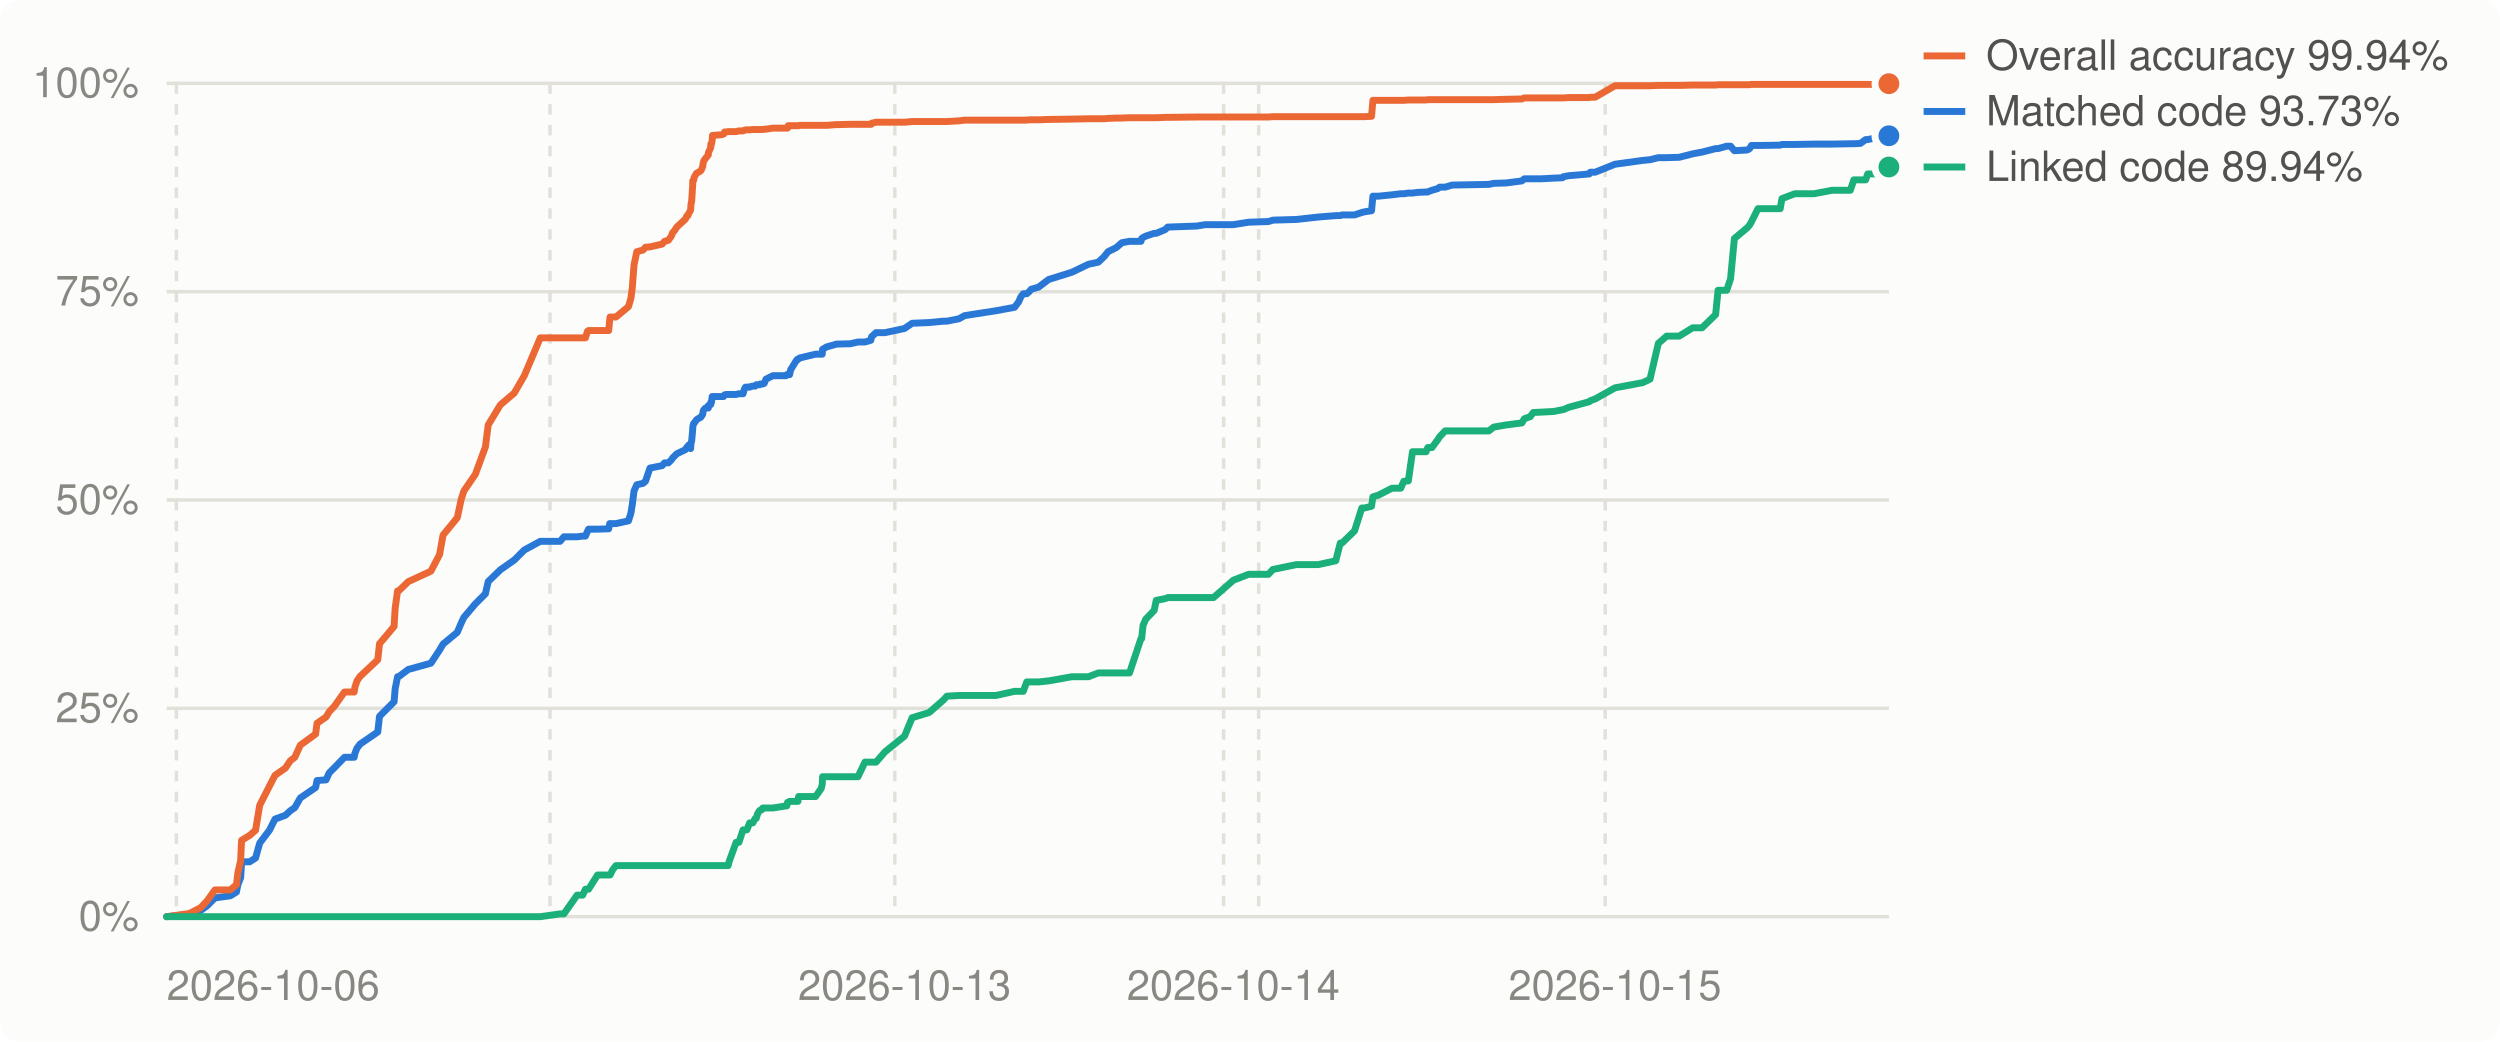
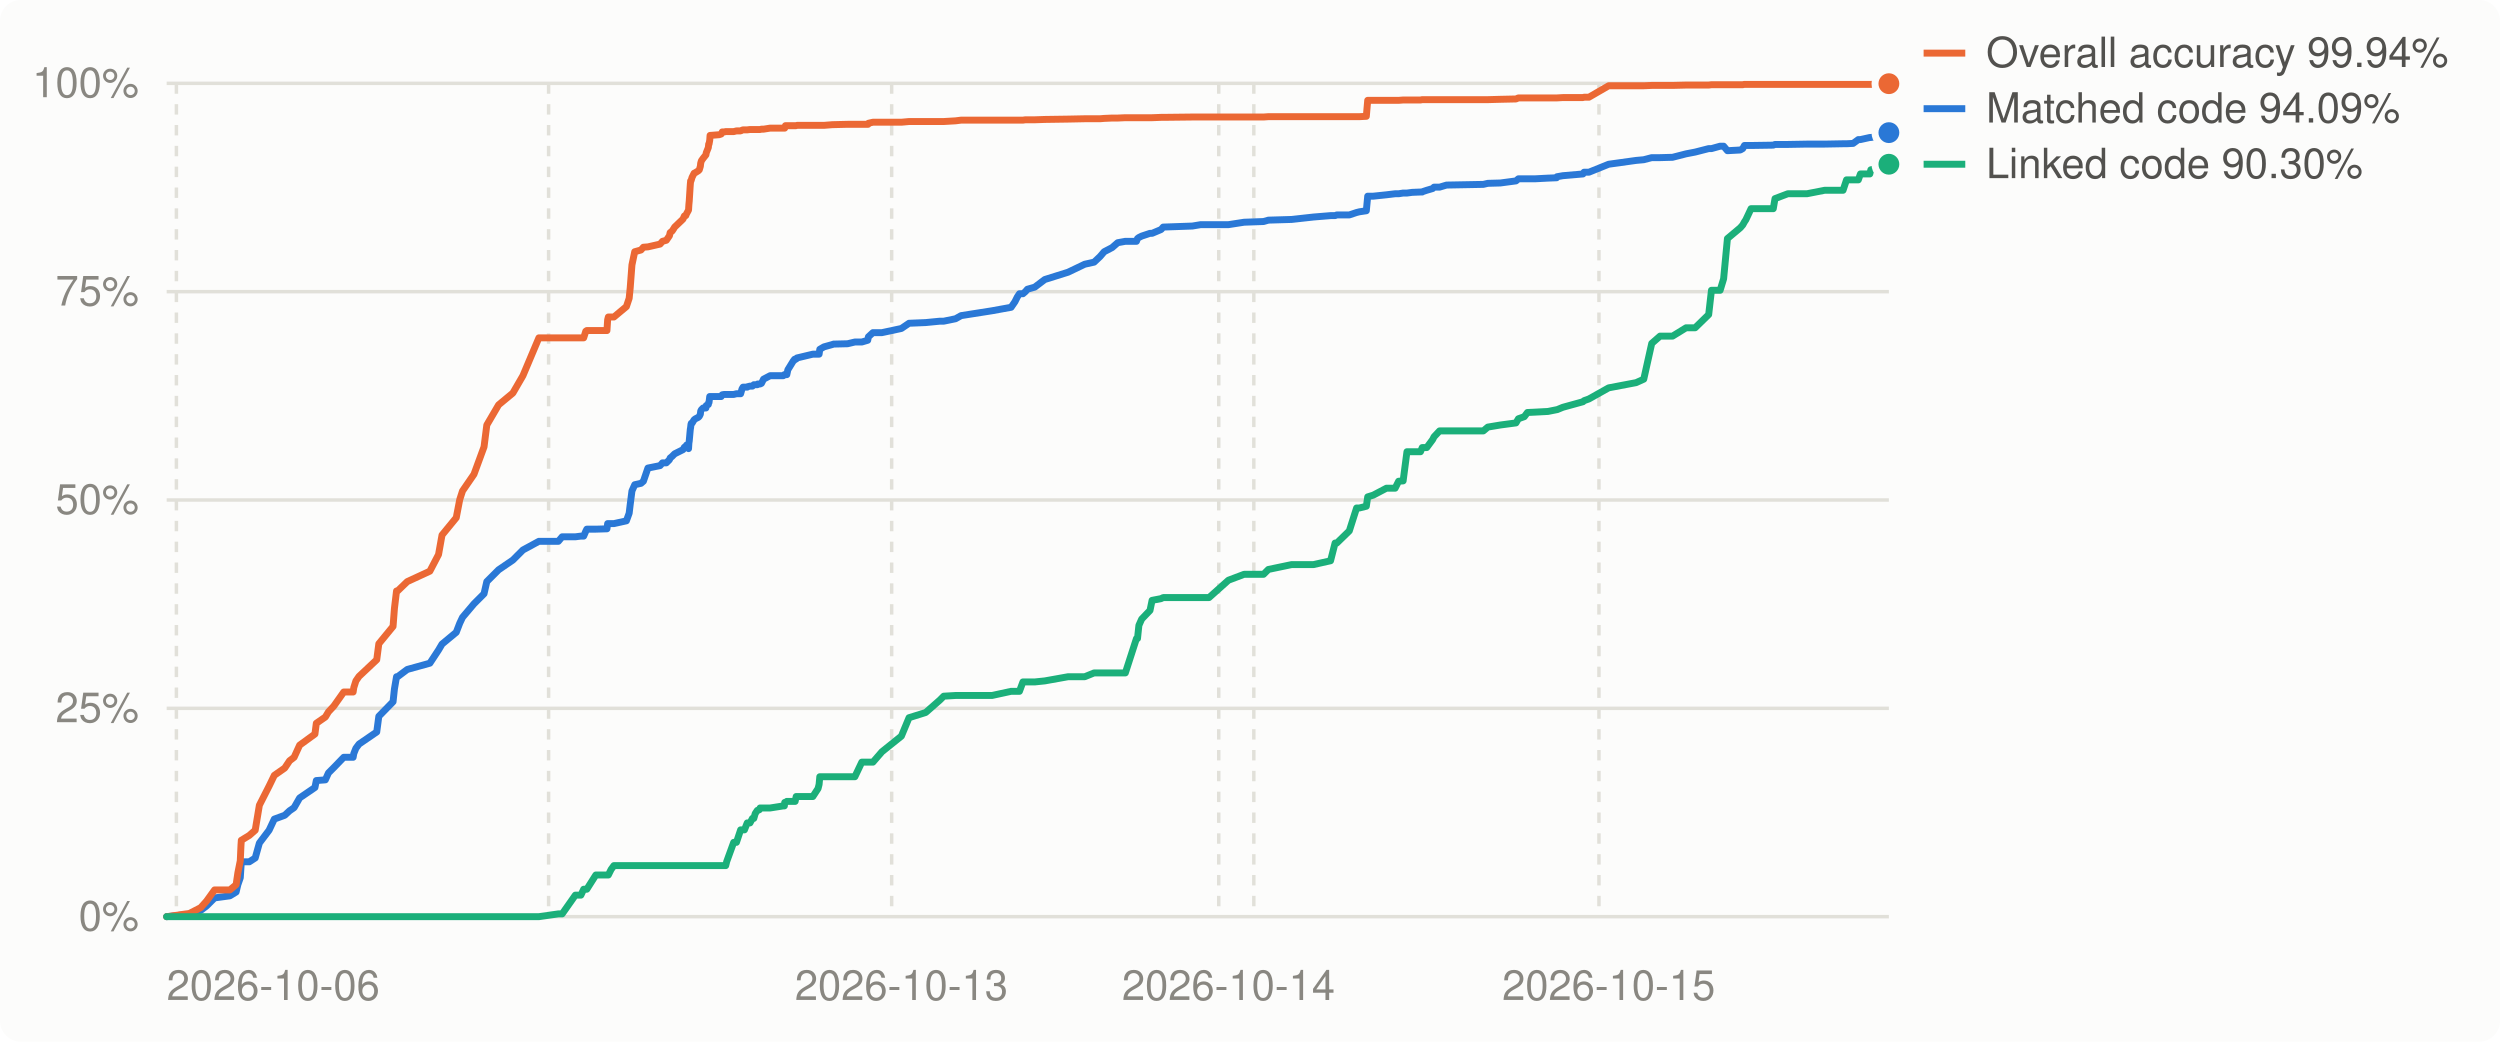
<svg xmlns="http://www.w3.org/2000/svg" viewBox="0 0 720 300" width="720" height="300" role="img" aria-label="Decompilation progress over time">
  <style>
.bg{fill:#fcfcfb}.grid{stroke:#e1e0d9}.muted{fill:#898781}.lbl{fill:#52514e}.ln0{stroke:#2a78d6}.dot0{fill:#2a78d6;stroke:#fcfcfb}.ln1{stroke:#eb6834}.dot1{fill:#eb6834;stroke:#fcfcfb}.ln2{stroke:#1baf7a}.dot2{fill:#1baf7a;stroke:#fcfcfb}
@media (prefers-color-scheme: dark){.bg{fill:#1a1a19}.grid{stroke:#2c2c2a}.muted{fill:#898781}.lbl{fill:#c3c2b7}.ln0{stroke:#3987e5}.dot0{fill:#3987e5;stroke:#1a1a19}.ln1{stroke:#d95926}.dot1{fill:#d95926;stroke:#1a1a19}.ln2{stroke:#199e70}.dot2{fill:#199e70;stroke:#1a1a19}}
text{font:12px -apple-system,BlinkMacSystemFont,'Segoe UI',Helvetica,Arial,sans-serif}
</style>
  <rect class="bg" width="720" height="300" rx="6" />
  <line x1="48" x2="544" y1="264.0" y2="264.0" class="grid" stroke-width="1" />
  <text x="40" y="268.0" class="muted" text-anchor="end">0%</text>
  <line x1="48" x2="544" y1="204.0" y2="204.0" class="grid" stroke-width="1" />
  <text x="40" y="208.0" class="muted" text-anchor="end">25%</text>
  <line x1="48" x2="544" y1="144.0" y2="144.0" class="grid" stroke-width="1" />
  <text x="40" y="148.0" class="muted" text-anchor="end">50%</text>
  <line x1="48" x2="544" y1="84.0" y2="84.0" class="grid" stroke-width="1" />
  <text x="40" y="88.0" class="muted" text-anchor="end">75%</text>
  <line x1="48" x2="544" y1="24.0" y2="24.0" class="grid" stroke-width="1" />
  <text x="40" y="28.0" class="muted" text-anchor="end">100%</text>
  <line x1="50.8" x2="50.8" y1="24" y2="264" class="grid" stroke-width="1" stroke-dasharray="3 3" />
-   <line x1="158.4" x2="158.4" y1="24" y2="264" class="grid" stroke-width="1" stroke-dasharray="3 3" />
-   <line x1="257.7" x2="257.7" y1="24" y2="264" class="grid" stroke-width="1" stroke-dasharray="3 3" />
-   <line x1="352.4" x2="352.4" y1="24" y2="264" class="grid" stroke-width="1" stroke-dasharray="3 3" />
-   <line x1="362.5" x2="362.5" y1="24" y2="264" class="grid" stroke-width="1" stroke-dasharray="3 3" />
-   <line x1="462.3" x2="462.3" y1="24" y2="264" class="grid" stroke-width="1" stroke-dasharray="3 3" />
+   <line x1="158.0" x2="158.0" y1="24" y2="264" class="grid" stroke-width="1" stroke-dasharray="3 3" />
+   <line x1="256.8" x2="256.8" y1="24" y2="264" class="grid" stroke-width="1" stroke-dasharray="3 3" />
+   <line x1="351.0" x2="351.0" y1="24" y2="264" class="grid" stroke-width="1" stroke-dasharray="3 3" />
+   <line x1="361.1" x2="361.1" y1="24" y2="264" class="grid" stroke-width="1" stroke-dasharray="3 3" />
+   <line x1="460.5" x2="460.5" y1="24" y2="264" class="grid" stroke-width="1" stroke-dasharray="3 3" />
  <text class="muted" x="48.0" y="288" text-anchor="start">2026-10-06</text>
-   <text class="muted" x="260.5" y="288" text-anchor="middle">2026-10-13</text>
-   <text class="muted" x="355.2" y="288" text-anchor="middle">2026-10-14</text>
-   <text class="muted" x="465.1" y="288" text-anchor="middle">2026-10-15</text>
-   <polyline points="48.0,264.0 53.7,263.4 54.5,263.3 57.8,262.2 59.6,260.9 61.9,258.6 66.3,258.0 68.1,256.9 68.5,254.8 69.3,252.8 69.5,249.7 69.6,248.2 71.9,248.2 73.6,247.1 74.8,242.8 77.6,239.1 79.2,235.9 82.2,234.8 83.6,233.5 84.9,232.6 86.5,229.8 90.9,226.8 91.3,224.8 93.9,224.6 94.8,222.6 96.3,221.1 99.2,218.1 102.0,218.1 102.2,217.0 102.8,215.5 103.7,214.3 108.8,210.8 109.3,206.3 113.5,202.1 113.8,198.4 114.5,194.9 114.8,194.9 117.6,192.8 124.1,191.0 126.6,187.2 127.6,185.5 131.7,182.1 132.8,179.5 133.6,177.8 136.9,173.9 139.8,171.0 140.6,167.5 144.1,164.1 148.1,161.3 151.0,158.4 155.6,155.9 161.3,155.9 162.4,154.6 166.2,154.6 167.8,154.4 168.6,154.4 169.2,153.0 169.5,152.4 172.1,152.4 175.3,152.3 175.6,150.8 175.7,150.8 176.5,150.8 177.4,150.8 181.0,150.0 181.7,147.8 182.1,145.3 182.6,141.4 183.4,139.6 185.2,139.2 185.9,138.6 187.2,134.8 190.7,134.1 191.4,133.3 192.5,133.3 193.4,132.4 193.7,131.9 194.1,131.5 194.2,131.4 194.6,131.0 194.9,130.7 197.4,129.5 197.8,128.8 198.1,128.7 198.3,128.2 198.9,129.2 199.0,127.6 199.2,127.0 199.5,123.7 199.5,123.1 199.7,122.2 199.8,121.9 199.9,121.9 200.6,120.9 201.0,120.6 201.8,120.2 202.0,119.9 202.4,119.3 202.5,118.4 202.7,118.0 203.2,117.5 204.0,117.5 204.0,116.8 204.7,116.5 204.7,115.9 204.9,115.9 205.1,114.2 205.2,114.2 206.5,114.2 207.8,114.2 208.4,114.2 208.7,113.7 208.7,113.7 209.3,113.6 209.7,113.6 210.0,113.6 212.0,113.6 212.8,113.4 214.0,113.4 214.4,112.0 214.7,111.5 215.1,111.5 215.9,111.5 215.9,111.4 216.8,111.2 217.5,111.2 217.8,110.8 218.2,110.8 218.8,110.8 218.9,110.6 219.4,110.6 219.5,110.6 219.7,110.6 220.1,110.4 220.6,109.2 222.6,108.2 226.4,108.2 226.6,107.9 226.8,107.9 227.0,107.9 227.1,107.9 227.4,107.9 227.7,106.5 229.3,103.9 229.5,103.8 229.6,103.5 229.8,103.4 230.0,103.4 230.3,103.1 234.9,102.0 236.5,102.0 236.8,102.0 236.9,100.6 238.1,99.9 240.6,99.2 240.8,99.1 244.9,99.0 247.1,98.5 249.1,98.5 250.8,98.0 250.9,97.5 251.0,97.0 252.3,95.8 254.9,95.8 260.5,94.6 262.7,93.1 267.6,92.9 271.7,92.5 272.7,92.5 276.2,91.8 277.8,90.9 286.8,89.5 292.2,88.5 293.4,86.9 294.0,85.5 294.7,84.6 295.7,84.6 296.4,84.0 297.0,83.3 299.1,82.7 302.0,80.5 308.7,78.4 313.5,76.1 316.3,75.5 318.0,73.9 319.1,72.5 321.5,71.3 323.1,69.9 325.3,69.5 328.6,69.5 328.8,68.7 329.2,68.4 330.0,68.0 332.4,67.2 333.0,67.2 335.6,66.1 336.3,65.4 344.7,65.1 347.1,64.7 349.5,64.7 355.2,64.7 359.6,64.0 365.3,63.8 366.6,63.4 373.4,63.2 379.7,62.5 384.7,62.1 386.0,62.1 386.5,61.9 390.1,61.9 392.2,61.2 393.0,61.0 395.0,60.7 395.4,56.5 397.0,56.5 400.9,56.1 403.4,55.8 404.3,55.8 405.6,55.6 406.8,55.6 408.3,55.4 410.7,55.3 411.2,55.3 411.3,55.2 412.4,54.8 414.1,54.3 414.6,53.9 416.2,53.9 418.2,53.3 428.8,53.1 430.2,52.8 433.7,52.7 438.3,52.1 439.0,51.5 440.7,51.5 441.6,51.5 443.8,51.5 447.5,51.3 450.0,51.2 450.2,50.9 451.8,50.6 457.7,50.1 458.0,49.6 459.4,49.6 465.1,47.3 473.1,46.2 475.2,46.0 477.6,45.4 480.0,45.4 483.6,45.3 487.5,44.3 490.2,43.8 494.1,42.8 494.8,42.8 497.3,42.1 498.4,42.1 499.5,43.4 503.2,43.2 503.9,42.8 504.4,41.9 504.7,41.9 506.3,41.9 512.7,41.8 513.2,41.6 516.9,41.6 522.4,41.5 527.6,41.5 532.9,41.4 533.9,41.4 535.8,41.3 537.3,40.2 537.9,40.2 540.7,39.6 540.9,39.6 543.3,39.2 544.0,39.1" fill="none" class="ln0" stroke-width="2" stroke-linejoin="round" stroke-linecap="round" />
-   <polyline points="48.0,264.0 53.7,263.2 54.5,263.1 57.8,261.4 59.6,259.5 61.9,256.3 66.3,256.3 68.1,254.8 68.5,251.4 69.3,247.9 69.5,243.5 69.6,242.0 71.9,240.6 73.6,239.1 74.8,231.9 77.6,226.4 79.2,223.3 82.2,221.2 83.6,219.1 84.9,218.1 86.5,214.6 90.9,211.4 91.3,208.3 93.9,206.5 94.8,205.0 96.3,203.4 99.2,199.3 102.0,199.3 102.2,198.0 102.8,196.1 103.7,194.8 108.8,190.0 109.3,185.4 113.5,180.4 113.8,175.2 114.5,170.2 114.8,170.2 117.6,167.5 124.1,164.5 126.6,159.7 127.6,154.1 131.7,149.1 132.8,143.9 133.6,141.4 136.9,136.6 139.8,128.7 140.6,122.4 144.1,116.6 148.1,113.2 151.0,108.2 155.6,97.3 161.3,97.3 162.4,97.3 166.2,97.3 167.8,97.3 168.6,97.3 169.2,95.4 169.5,95.2 172.1,95.2 175.3,95.2 175.6,92.1 175.7,91.3 176.5,91.3 177.4,91.3 181.0,88.3 181.7,85.9 182.1,82.9 182.6,76.3 183.4,72.5 185.2,72.0 185.9,71.2 187.2,71.1 190.7,70.3 191.4,69.5 192.5,69.2 193.4,67.9 193.7,67.0 194.1,66.6 194.2,66.5 194.6,65.9 194.9,65.4 197.4,63.1 197.8,62.2 198.1,62.1 198.3,61.6 198.9,60.5 199.0,58.9 199.2,57.9 199.5,53.2 199.5,52.1 199.7,52.1 199.8,51.8 199.9,51.1 200.6,49.9 201.0,49.7 201.8,49.2 202.0,48.9 202.4,47.9 202.5,47.0 202.7,46.3 203.2,45.6 204.0,44.6 204.0,44.0 204.7,42.5 204.7,41.5 204.9,41.5 205.1,40.4 205.2,39.0 206.5,38.9 207.8,38.8 208.4,38.6 208.7,38.1 208.7,38.0 209.3,38.0 209.7,37.9 210.0,37.9 212.0,37.9 212.8,37.7 214.0,37.7 214.4,37.5 214.7,37.4 215.1,37.4 215.9,37.4 215.9,37.4 216.8,37.3 217.5,37.3 217.8,37.3 218.2,37.3 218.8,37.3 218.9,37.3 219.4,37.3 219.5,37.3 219.7,37.3 220.1,37.2 220.6,37.2 222.6,36.9 226.4,36.9 226.6,36.9 226.8,36.9 227.0,36.2 227.1,36.2 227.4,36.2 227.7,36.2 229.3,36.2 229.5,36.2 229.6,36.2 229.8,36.2 230.0,36.2 230.3,36.1 234.9,36.1 236.5,36.1 236.8,36.1 236.9,36.1 238.1,36.1 240.6,35.9 240.8,35.9 244.9,35.8 247.1,35.8 249.1,35.8 250.8,35.8 250.9,35.8 251.0,35.5 252.3,35.2 254.9,35.2 260.5,35.2 262.7,35.0 267.6,35.0 271.7,35.0 272.7,35.0 276.2,34.8 277.8,34.6 286.8,34.6 292.2,34.6 293.4,34.6 294.0,34.6 294.7,34.6 295.7,34.6 296.4,34.5 297.0,34.5 299.1,34.5 302.0,34.4 308.7,34.3 313.5,34.2 316.3,34.2 318.0,34.2 319.1,34.1 321.5,34.0 323.1,34.0 325.3,33.9 328.6,33.9 328.8,33.9 329.2,33.9 330.0,33.9 332.4,33.9 333.0,33.9 335.6,33.8 336.3,33.8 344.7,33.7 347.1,33.7 349.5,33.7 355.2,33.7 359.6,33.7 365.3,33.7 366.6,33.6 373.4,33.6 379.7,33.6 384.7,33.6 386.0,33.6 386.5,33.6 390.1,33.6 392.2,33.6 393.0,33.6 395.0,33.5 395.4,28.9 397.0,28.9 400.9,28.9 403.4,28.9 404.3,28.9 405.6,28.8 406.8,28.8 408.3,28.8 410.7,28.8 411.2,28.7 411.3,28.7 412.4,28.7 414.1,28.7 414.6,28.7 416.2,28.7 418.2,28.7 428.8,28.7 430.2,28.7 433.7,28.6 438.3,28.5 439.0,28.2 440.7,28.2 441.6,28.2 443.8,28.2 447.5,28.2 450.0,28.2 450.2,28.2 451.8,28.1 457.7,28.1 458.0,28.0 459.4,28.0 465.1,24.7 473.1,24.7 475.2,24.7 477.6,24.6 480.0,24.6 483.6,24.6 487.5,24.5 490.2,24.5 494.1,24.5 494.8,24.4 497.3,24.4 498.4,24.4 499.5,24.4 503.2,24.4 503.9,24.4 504.4,24.3 504.7,24.3 506.3,24.3 512.7,24.3 513.2,24.3 516.9,24.3 522.4,24.3 527.6,24.3 532.9,24.3 533.9,24.3 535.8,24.3 537.3,24.3 537.9,24.3 540.7,24.3 540.9,24.3 543.3,24.2 544.0,24.1" fill="none" class="ln1" stroke-width="2" stroke-linejoin="round" stroke-linecap="round" />
-   <polyline points="48.0,264.0 53.7,264.0 54.5,264.0 57.8,264.0 59.6,264.0 61.9,264.0 66.3,264.0 68.1,264.0 68.5,264.0 69.3,264.0 69.5,264.0 69.6,264.0 71.9,264.0 73.6,264.0 74.8,264.0 77.6,264.0 79.2,264.0 82.2,264.0 83.6,264.0 84.9,264.0 86.5,264.0 90.9,264.0 91.3,264.0 93.9,264.0 94.8,264.0 96.3,264.0 99.2,264.0 102.0,264.0 102.2,264.0 102.8,264.0 103.7,264.0 108.8,264.0 109.3,264.0 113.5,264.0 113.8,264.0 114.5,264.0 114.8,264.0 117.6,264.0 124.1,264.0 126.6,264.0 127.6,264.0 131.7,264.0 132.8,264.0 133.6,264.0 136.9,264.0 139.8,264.0 140.6,264.0 144.1,264.0 148.1,264.0 151.0,264.0 155.6,264.0 161.3,263.2 162.4,263.2 166.2,257.8 167.8,257.8 168.6,256.1 169.2,256.1 169.5,256.1 172.1,252.0 175.3,252.0 175.6,252.0 175.7,252.0 176.5,250.4 177.4,249.3 181.0,249.3 181.7,249.3 182.1,249.3 182.6,249.3 183.4,249.3 185.2,249.3 185.9,249.3 187.2,249.3 190.7,249.3 191.4,249.3 192.5,249.3 193.4,249.3 193.7,249.3 194.1,249.3 194.2,249.3 194.6,249.3 194.9,249.3 197.4,249.3 197.8,249.3 198.1,249.3 198.3,249.3 198.9,249.3 199.0,249.3 199.2,249.3 199.5,249.3 199.5,249.3 199.7,249.3 199.8,249.3 199.9,249.3 200.6,249.3 201.0,249.3 201.8,249.3 202.0,249.3 202.4,249.3 202.5,249.3 202.7,249.3 203.2,249.3 204.0,249.3 204.0,249.3 204.7,249.3 204.7,249.3 204.9,249.3 205.1,249.3 205.2,249.3 206.5,249.3 207.8,249.3 208.4,249.3 208.7,249.3 208.7,249.3 209.3,249.3 209.7,249.3 210.0,248.1 212.0,242.6 212.8,242.6 214.0,239.0 214.4,239.0 214.7,239.0 215.1,239.0 215.9,237.0 215.9,237.0 216.8,237.0 217.5,235.7 217.8,235.7 218.2,234.3 218.8,233.4 218.9,233.4 219.4,233.2 219.5,232.9 219.7,232.7 220.1,232.7 220.6,232.7 222.6,232.7 226.4,232.1 226.6,232.1 226.8,231.1 227.0,231.1 227.1,231.0 227.4,230.8 227.7,230.8 229.3,230.8 229.5,230.8 229.6,230.8 229.8,230.8 230.0,229.4 230.3,229.4 234.9,229.4 236.5,227.1 236.8,225.9 236.9,223.7 238.1,223.7 240.6,223.7 240.8,223.7 244.9,223.7 247.1,223.7 249.1,219.5 250.8,219.5 250.9,219.5 251.0,219.5 252.3,219.5 254.9,216.5 260.5,212.0 262.7,206.7 267.6,205.2 271.7,201.6 272.7,200.5 276.2,200.3 277.8,200.3 286.8,200.3 292.2,199.1 293.4,199.1 294.0,199.1 294.7,199.1 295.7,196.4 296.4,196.4 297.0,196.4 299.1,196.4 302.0,196.1 308.7,194.9 313.5,194.9 316.3,193.8 318.0,193.8 319.1,193.8 321.5,193.8 323.1,193.8 325.3,193.8 328.6,183.9 328.8,183.9 329.2,180.1 330.0,178.3 332.4,175.8 333.0,172.9 335.6,172.4 336.3,172.1 344.7,172.1 347.1,172.1 349.5,172.1 355.2,167.1 359.6,165.4 365.3,165.4 366.6,164.0 373.4,162.6 379.7,162.6 384.7,161.5 386.0,156.4 386.5,156.4 390.1,152.9 392.2,146.3 393.0,146.3 395.0,145.8 395.4,143.1 397.0,142.6 400.9,140.6 403.4,140.6 404.3,138.6 405.6,138.5 406.8,130.1 408.3,130.1 410.7,130.1 411.2,128.9 411.3,128.9 412.4,128.9 414.1,126.6 414.6,125.8 416.2,124.1 418.2,124.1 428.8,124.1 430.2,123.0 433.7,122.4 438.3,121.8 439.0,120.6 440.7,120.0 441.6,118.8 443.8,118.7 447.5,118.5 450.0,118.0 450.2,118.0 451.8,117.3 457.7,115.7 458.0,115.4 459.4,114.9 465.1,111.7 473.1,110.2 475.2,109.2 477.6,98.9 480.0,96.8 483.6,96.8 487.5,94.4 490.2,94.4 494.1,90.6 494.8,83.6 497.3,83.6 498.4,80.3 499.5,68.7 503.2,65.6 503.9,64.8 504.4,63.9 504.7,63.3 506.3,60.1 512.7,60.1 513.2,57.2 516.9,55.8 522.4,55.8 527.6,54.8 532.9,54.8 533.9,51.8 535.8,51.8 537.3,51.8 537.9,50.1 540.7,50.1 540.9,48.9 543.3,48.4 544.0,48.1" fill="none" class="ln2" stroke-width="2" stroke-linejoin="round" stroke-linecap="round" />
-   <circle cx="544.0" cy="39.1" r="4" class="dot0" stroke-width="2" />
+   <text class="muted" x="259.6" y="288" text-anchor="middle">2026-10-13</text>
+   <text class="muted" x="353.8" y="288" text-anchor="middle">2026-10-14</text>
+   <text class="muted" x="463.3" y="288" text-anchor="middle">2026-10-15</text>
+   <polyline points="48.0,264.0 53.6,263.4 54.5,263.3 57.8,262.2 59.5,260.9 61.8,258.6 66.2,258.0 68.0,256.9 68.5,254.8 69.2,252.8 69.4,249.7 69.5,248.2 71.8,248.2 73.5,247.1 74.7,242.8 77.5,239.1 79.0,235.9 82.0,234.8 83.4,233.5 84.7,232.6 86.3,229.8 90.7,226.8 91.1,224.8 93.7,224.6 94.6,222.6 96.1,221.1 99.0,218.1 101.7,218.1 101.9,217.0 102.5,215.5 103.4,214.3 108.5,210.8 109.1,206.3 113.2,202.1 113.6,198.4 114.2,194.9 114.5,194.9 117.3,192.8 123.8,191.0 126.3,187.2 127.3,185.5 131.4,182.1 132.4,179.5 133.2,177.8 136.5,173.9 139.4,171.0 140.2,167.5 143.6,164.1 147.7,161.3 150.6,158.4 155.2,155.9 160.8,155.9 161.9,154.6 165.7,154.6 167.3,154.4 168.1,154.4 168.7,153.0 169.0,152.4 171.6,152.4 174.8,152.3 175.0,150.8 175.2,150.8 176.0,150.8 176.8,150.8 180.4,150.0 181.2,147.8 181.5,145.3 182.0,141.4 182.8,139.6 184.6,139.2 185.3,138.6 186.6,134.8 190.1,134.1 190.8,133.3 191.9,133.3 192.8,132.4 193.0,131.9 193.5,131.5 193.6,131.4 194.0,131.0 194.3,130.7 196.7,129.5 197.1,128.8 197.5,128.7 197.7,128.2 198.3,129.2 198.4,127.6 198.5,127.0 198.8,123.7 198.9,123.1 199.0,122.2 199.1,121.9 199.3,121.9 199.9,120.9 200.3,120.6 201.1,120.2 201.4,119.9 201.7,119.3 201.8,118.4 202.0,118.0 202.5,117.5 203.3,117.5 203.4,116.8 204.0,116.5 204.1,115.9 204.2,115.9 204.4,114.2 204.5,114.2 205.8,114.2 207.1,114.2 207.7,114.2 208.0,113.7 208.0,113.7 208.6,113.6 209.0,113.6 209.3,113.6 211.3,113.6 212.1,113.4 213.3,113.4 213.7,112.0 214.0,111.5 214.4,111.5 215.2,111.5 215.2,111.4 216.0,111.2 216.7,111.2 217.1,110.8 217.5,110.8 218.1,110.8 218.2,110.6 218.7,110.6 218.8,110.6 218.9,110.6 219.3,110.4 219.9,109.2 221.8,108.2 225.6,108.2 225.9,107.9 226.0,107.9 226.2,107.9 226.4,107.9 226.6,107.9 226.9,106.5 228.5,103.9 228.7,103.8 228.8,103.5 229.0,103.4 229.3,103.4 229.5,103.1 234.1,102.0 235.6,102.0 235.9,102.0 236.1,100.6 237.3,99.9 239.8,99.2 240.0,99.1 244.1,99.0 246.2,98.5 248.2,98.5 249.9,98.0 250.0,97.5 250.1,97.0 251.4,95.8 254.0,95.8 259.6,94.6 261.8,93.1 266.6,92.9 270.7,92.5 271.8,92.5 275.2,91.8 276.8,90.9 285.7,89.5 291.2,88.5 292.3,86.9 293.0,85.5 293.6,84.6 294.6,84.6 295.3,84.0 295.9,83.3 298.0,82.7 300.9,80.5 307.6,78.4 312.4,76.1 315.1,75.5 316.8,73.9 318.0,72.5 320.3,71.3 321.9,69.9 324.1,69.5 327.3,69.5 327.6,68.7 328.0,68.4 328.8,68.0 331.2,67.2 331.8,67.2 334.4,66.1 335.0,65.4 343.4,65.1 345.8,64.7 348.2,64.7 353.8,64.7 358.3,64.0 363.9,63.8 365.3,63.4 372.0,63.2 378.3,62.5 383.2,62.1 384.5,62.1 385.0,61.9 388.6,61.9 390.7,61.2 391.5,61.0 393.5,60.7 393.9,56.5 395.5,56.5 399.3,56.1 401.8,55.8 402.8,55.8 404.1,55.6 405.2,55.6 406.7,55.4 409.1,55.3 409.6,55.3 409.7,55.2 410.9,54.8 412.6,54.3 413.0,53.9 414.6,53.9 416.6,53.3 427.2,53.1 428.5,52.8 432.1,52.7 436.6,52.1 437.3,51.5 439.0,51.5 439.9,51.5 442.0,51.5 445.8,51.3 448.3,51.2 448.4,50.9 450.1,50.6 455.9,50.1 456.2,49.6 457.6,49.6 463.3,47.3 471.2,46.2 473.4,46.0 475.7,45.4 478.1,45.4 481.7,45.3 485.6,44.3 488.2,43.8 492.1,42.8 492.9,42.8 495.4,42.1 496.4,42.1 497.5,43.4 501.2,43.2 501.9,42.8 502.4,41.9 502.8,41.9 504.3,41.9 510.7,41.8 511.2,41.6 514.9,41.6 520.4,41.5 525.5,41.5 530.8,41.4 531.8,41.4 533.7,41.3 535.2,40.2 535.8,40.2 538.5,39.6 538.8,39.6 541.2,39.2 541.8,39.1 544.0,38.2" fill="none" class="ln0" stroke-width="2" stroke-linejoin="round" stroke-linecap="round" />
+   <polyline points="48.0,264.0 53.6,263.2 54.5,263.1 57.8,261.4 59.5,259.5 61.8,256.3 66.2,256.3 68.0,254.8 68.5,251.4 69.2,247.9 69.4,243.5 69.5,242.0 71.8,240.6 73.5,239.1 74.7,231.9 77.5,226.4 79.0,223.3 82.0,221.2 83.4,219.1 84.7,218.1 86.3,214.6 90.7,211.4 91.1,208.3 93.7,206.5 94.6,205.0 96.1,203.4 99.0,199.3 101.7,199.3 101.9,198.0 102.5,196.1 103.4,194.8 108.5,190.0 109.1,185.4 113.2,180.4 113.6,175.2 114.2,170.2 114.5,170.2 117.3,167.5 123.8,164.5 126.3,159.7 127.3,154.1 131.4,149.1 132.4,143.9 133.2,141.4 136.5,136.6 139.4,128.7 140.2,122.4 143.6,116.6 147.7,113.2 150.6,108.2 155.2,97.3 160.8,97.3 161.9,97.3 165.7,97.3 167.3,97.3 168.1,97.3 168.7,95.4 169.0,95.2 171.6,95.2 174.8,95.2 175.0,92.1 175.2,91.3 176.0,91.3 176.8,91.3 180.4,88.3 181.2,85.9 181.5,82.9 182.0,76.3 182.8,72.5 184.6,72.0 185.3,71.2 186.6,71.1 190.1,70.3 190.8,69.5 191.9,69.2 192.8,67.9 193.0,67.0 193.5,66.6 193.6,66.5 194.0,65.9 194.3,65.4 196.7,63.1 197.1,62.2 197.5,62.1 197.7,61.6 198.3,60.5 198.4,58.9 198.5,57.9 198.8,53.2 198.9,52.1 199.0,52.1 199.1,51.8 199.3,51.1 199.9,49.9 200.3,49.7 201.1,49.2 201.4,48.9 201.7,47.9 201.8,47.0 202.0,46.3 202.5,45.6 203.3,44.6 203.4,44.0 204.0,42.5 204.1,41.5 204.2,41.5 204.4,40.4 204.5,39.0 205.8,38.9 207.1,38.8 207.7,38.6 208.0,38.1 208.0,38.0 208.6,38.0 209.0,37.9 209.3,37.9 211.3,37.9 212.1,37.7 213.3,37.7 213.7,37.5 214.0,37.4 214.4,37.4 215.2,37.4 215.2,37.4 216.0,37.3 216.7,37.3 217.1,37.3 217.5,37.3 218.1,37.3 218.2,37.3 218.7,37.3 218.8,37.3 218.9,37.3 219.3,37.2 219.9,37.2 221.8,36.9 225.6,36.9 225.9,36.9 226.0,36.9 226.2,36.2 226.4,36.2 226.6,36.2 226.9,36.2 228.5,36.2 228.7,36.2 228.8,36.2 229.0,36.2 229.3,36.2 229.5,36.1 234.1,36.1 235.6,36.1 235.9,36.1 236.1,36.1 237.3,36.1 239.8,35.9 240.0,35.9 244.1,35.8 246.2,35.8 248.2,35.8 249.9,35.8 250.0,35.8 250.1,35.5 251.4,35.2 254.0,35.2 259.6,35.2 261.8,35.0 266.6,35.0 270.7,35.0 271.8,35.0 275.2,34.8 276.8,34.6 285.7,34.6 291.2,34.6 292.3,34.6 293.0,34.6 293.6,34.6 294.6,34.6 295.3,34.5 295.9,34.5 298.0,34.5 300.9,34.4 307.6,34.3 312.4,34.2 315.1,34.2 316.8,34.2 318.0,34.1 320.3,34.0 321.9,34.0 324.1,33.9 327.3,33.9 327.6,33.9 328.0,33.9 328.8,33.9 331.2,33.9 331.8,33.9 334.4,33.8 335.0,33.8 343.4,33.7 345.8,33.7 348.2,33.7 353.8,33.7 358.3,33.7 363.9,33.7 365.3,33.6 372.0,33.6 378.3,33.6 383.2,33.6 384.5,33.6 385.0,33.6 388.6,33.6 390.7,33.6 391.5,33.6 393.5,33.5 393.9,28.9 395.5,28.9 399.3,28.9 401.8,28.9 402.8,28.9 404.1,28.8 405.2,28.8 406.7,28.8 409.1,28.8 409.6,28.7 409.7,28.7 410.9,28.7 412.6,28.7 413.0,28.7 414.6,28.7 416.6,28.7 427.2,28.7 428.5,28.7 432.1,28.6 436.6,28.5 437.3,28.2 439.0,28.2 439.9,28.2 442.0,28.2 445.8,28.2 448.3,28.2 448.4,28.2 450.1,28.1 455.9,28.1 456.2,28.0 457.6,28.0 463.3,24.7 471.2,24.7 473.4,24.7 475.7,24.6 478.1,24.6 481.7,24.6 485.6,24.5 488.2,24.5 492.1,24.5 492.9,24.4 495.4,24.4 496.4,24.4 497.5,24.4 501.2,24.4 501.9,24.4 502.4,24.3 502.8,24.3 504.3,24.3 510.7,24.3 511.2,24.3 514.9,24.3 520.4,24.3 525.5,24.3 530.8,24.3 531.8,24.3 533.7,24.3 535.2,24.3 535.8,24.3 538.5,24.3 538.8,24.3 541.2,24.2 541.8,24.1 544.0,24.1" fill="none" class="ln1" stroke-width="2" stroke-linejoin="round" stroke-linecap="round" />
+   <polyline points="48.0,264.0 53.6,264.0 54.5,264.0 57.8,264.0 59.5,264.0 61.8,264.0 66.2,264.0 68.0,264.0 68.5,264.0 69.2,264.0 69.4,264.0 69.5,264.0 71.8,264.0 73.5,264.0 74.7,264.0 77.5,264.0 79.0,264.0 82.0,264.0 83.4,264.0 84.7,264.0 86.3,264.0 90.7,264.0 91.1,264.0 93.7,264.0 94.6,264.0 96.1,264.0 99.0,264.0 101.7,264.0 101.9,264.0 102.5,264.0 103.4,264.0 108.5,264.0 109.1,264.0 113.2,264.0 113.6,264.0 114.2,264.0 114.5,264.0 117.3,264.0 123.8,264.0 126.3,264.0 127.3,264.0 131.4,264.0 132.4,264.0 133.2,264.0 136.5,264.0 139.4,264.0 140.2,264.0 143.6,264.0 147.7,264.0 150.6,264.0 155.2,264.0 160.8,263.2 161.9,263.2 165.7,257.8 167.3,257.8 168.1,256.1 168.7,256.1 169.0,256.1 171.6,252.0 174.8,252.0 175.0,252.0 175.2,252.0 176.0,250.4 176.8,249.3 180.4,249.3 181.2,249.3 181.5,249.3 182.0,249.3 182.8,249.3 184.6,249.3 185.3,249.3 186.6,249.3 190.1,249.3 190.8,249.3 191.9,249.3 192.8,249.3 193.0,249.3 193.5,249.3 193.6,249.3 194.0,249.3 194.3,249.3 196.7,249.3 197.1,249.3 197.5,249.3 197.7,249.3 198.3,249.3 198.4,249.3 198.5,249.3 198.8,249.3 198.9,249.3 199.0,249.3 199.1,249.3 199.3,249.3 199.9,249.3 200.3,249.3 201.1,249.3 201.4,249.3 201.7,249.3 201.8,249.3 202.0,249.3 202.5,249.3 203.3,249.3 203.4,249.3 204.0,249.3 204.1,249.3 204.2,249.3 204.4,249.3 204.5,249.3 205.8,249.3 207.1,249.3 207.7,249.3 208.0,249.3 208.0,249.3 208.6,249.3 209.0,249.3 209.3,248.1 211.3,242.6 212.1,242.6 213.3,239.0 213.7,239.0 214.0,239.0 214.4,239.0 215.2,237.0 215.2,237.0 216.0,237.0 216.7,235.7 217.1,235.7 217.5,234.3 218.1,233.4 218.2,233.4 218.7,233.2 218.8,232.9 218.9,232.7 219.3,232.7 219.9,232.7 221.8,232.7 225.6,232.1 225.9,232.1 226.0,231.1 226.2,231.1 226.4,231.0 226.6,230.8 226.9,230.8 228.5,230.8 228.7,230.8 228.8,230.8 229.0,230.8 229.3,229.4 229.5,229.4 234.1,229.4 235.6,227.1 235.9,225.9 236.1,223.7 237.3,223.7 239.8,223.7 240.0,223.7 244.1,223.7 246.2,223.7 248.2,219.5 249.9,219.5 250.0,219.5 250.1,219.5 251.4,219.5 254.0,216.5 259.6,212.0 261.8,206.7 266.6,205.2 270.7,201.6 271.8,200.5 275.2,200.3 276.8,200.3 285.7,200.3 291.2,199.1 292.3,199.1 293.0,199.1 293.6,199.1 294.6,196.4 295.3,196.4 295.9,196.4 298.0,196.4 300.9,196.1 307.6,194.9 312.4,194.9 315.1,193.8 316.8,193.8 318.0,193.8 320.3,193.8 321.9,193.8 324.1,193.8 327.3,183.9 327.6,183.9 328.0,180.1 328.8,178.3 331.2,175.8 331.8,172.9 334.4,172.4 335.0,172.1 343.4,172.1 345.8,172.1 348.2,172.1 353.8,167.1 358.3,165.4 363.9,165.4 365.3,164.0 372.0,162.6 378.3,162.6 383.2,161.5 384.5,156.4 385.0,156.4 388.6,152.9 390.7,146.3 391.5,146.3 393.5,145.8 393.9,143.1 395.5,142.6 399.3,140.6 401.8,140.6 402.8,138.6 404.1,138.5 405.2,130.1 406.7,130.1 409.1,130.1 409.6,128.9 409.7,128.9 410.9,128.9 412.6,126.6 413.0,125.8 414.6,124.1 416.6,124.1 427.2,124.1 428.5,123.0 432.1,122.4 436.6,121.8 437.3,120.6 439.0,120.0 439.9,118.8 442.0,118.7 445.8,118.5 448.3,118.0 448.4,118.0 450.1,117.3 455.9,115.7 456.2,115.4 457.6,114.9 463.3,111.7 471.2,110.2 473.4,109.2 475.7,98.9 478.1,96.8 481.7,96.8 485.6,94.4 488.2,94.4 492.1,90.6 492.9,83.6 495.4,83.6 496.4,80.3 497.5,68.7 501.2,65.6 501.9,64.8 502.4,63.9 502.8,63.3 504.3,60.1 510.7,60.1 511.2,57.2 514.9,55.8 520.4,55.8 525.5,54.8 530.8,54.8 531.8,51.8 533.7,51.8 535.2,51.8 535.8,50.1 538.5,50.1 538.8,48.9 541.2,48.4 541.8,48.1 544.0,47.3" fill="none" class="ln2" stroke-width="2" stroke-linejoin="round" stroke-linecap="round" />
+   <circle cx="544.0" cy="38.2" r="4" class="dot0" stroke-width="2" />
  <circle cx="544.0" cy="24.1" r="4" class="dot1" stroke-width="2" />
-   <circle cx="544.0" cy="48.1" r="4" class="dot2" stroke-width="2" />
-   <line x1="554" x2="566" y1="48.1" y2="48.1" class="ln2" stroke-width="2" />
-   <text class="lbl" x="572" y="52.1">Linked code 89.94%</text>
-   <line x1="554" x2="566" y1="32.1" y2="32.1" class="ln0" stroke-width="2" />
-   <text class="lbl" x="572" y="36.1">Matched code 93.73%</text>
-   <line x1="554" x2="566" y1="16.1" y2="16.1" class="ln1" stroke-width="2" />
-   <text class="lbl" x="572" y="20.1">Overall accuracy 99.94%</text>
+   <circle cx="544.0" cy="47.3" r="4" class="dot2" stroke-width="2" />
+   <line x1="554" x2="566" y1="47.3" y2="47.3" class="ln2" stroke-width="2" />
+   <text class="lbl" x="572" y="51.3">Linked code 90.30%</text>
+   <line x1="554" x2="566" y1="31.3" y2="31.3" class="ln0" stroke-width="2" />
+   <text class="lbl" x="572" y="35.3">Matched code 94.09%</text>
+   <line x1="554" x2="566" y1="15.3" y2="15.3" class="ln1" stroke-width="2" />
+   <text class="lbl" x="572" y="19.3">Overall accuracy 99.94%</text>
</svg>
